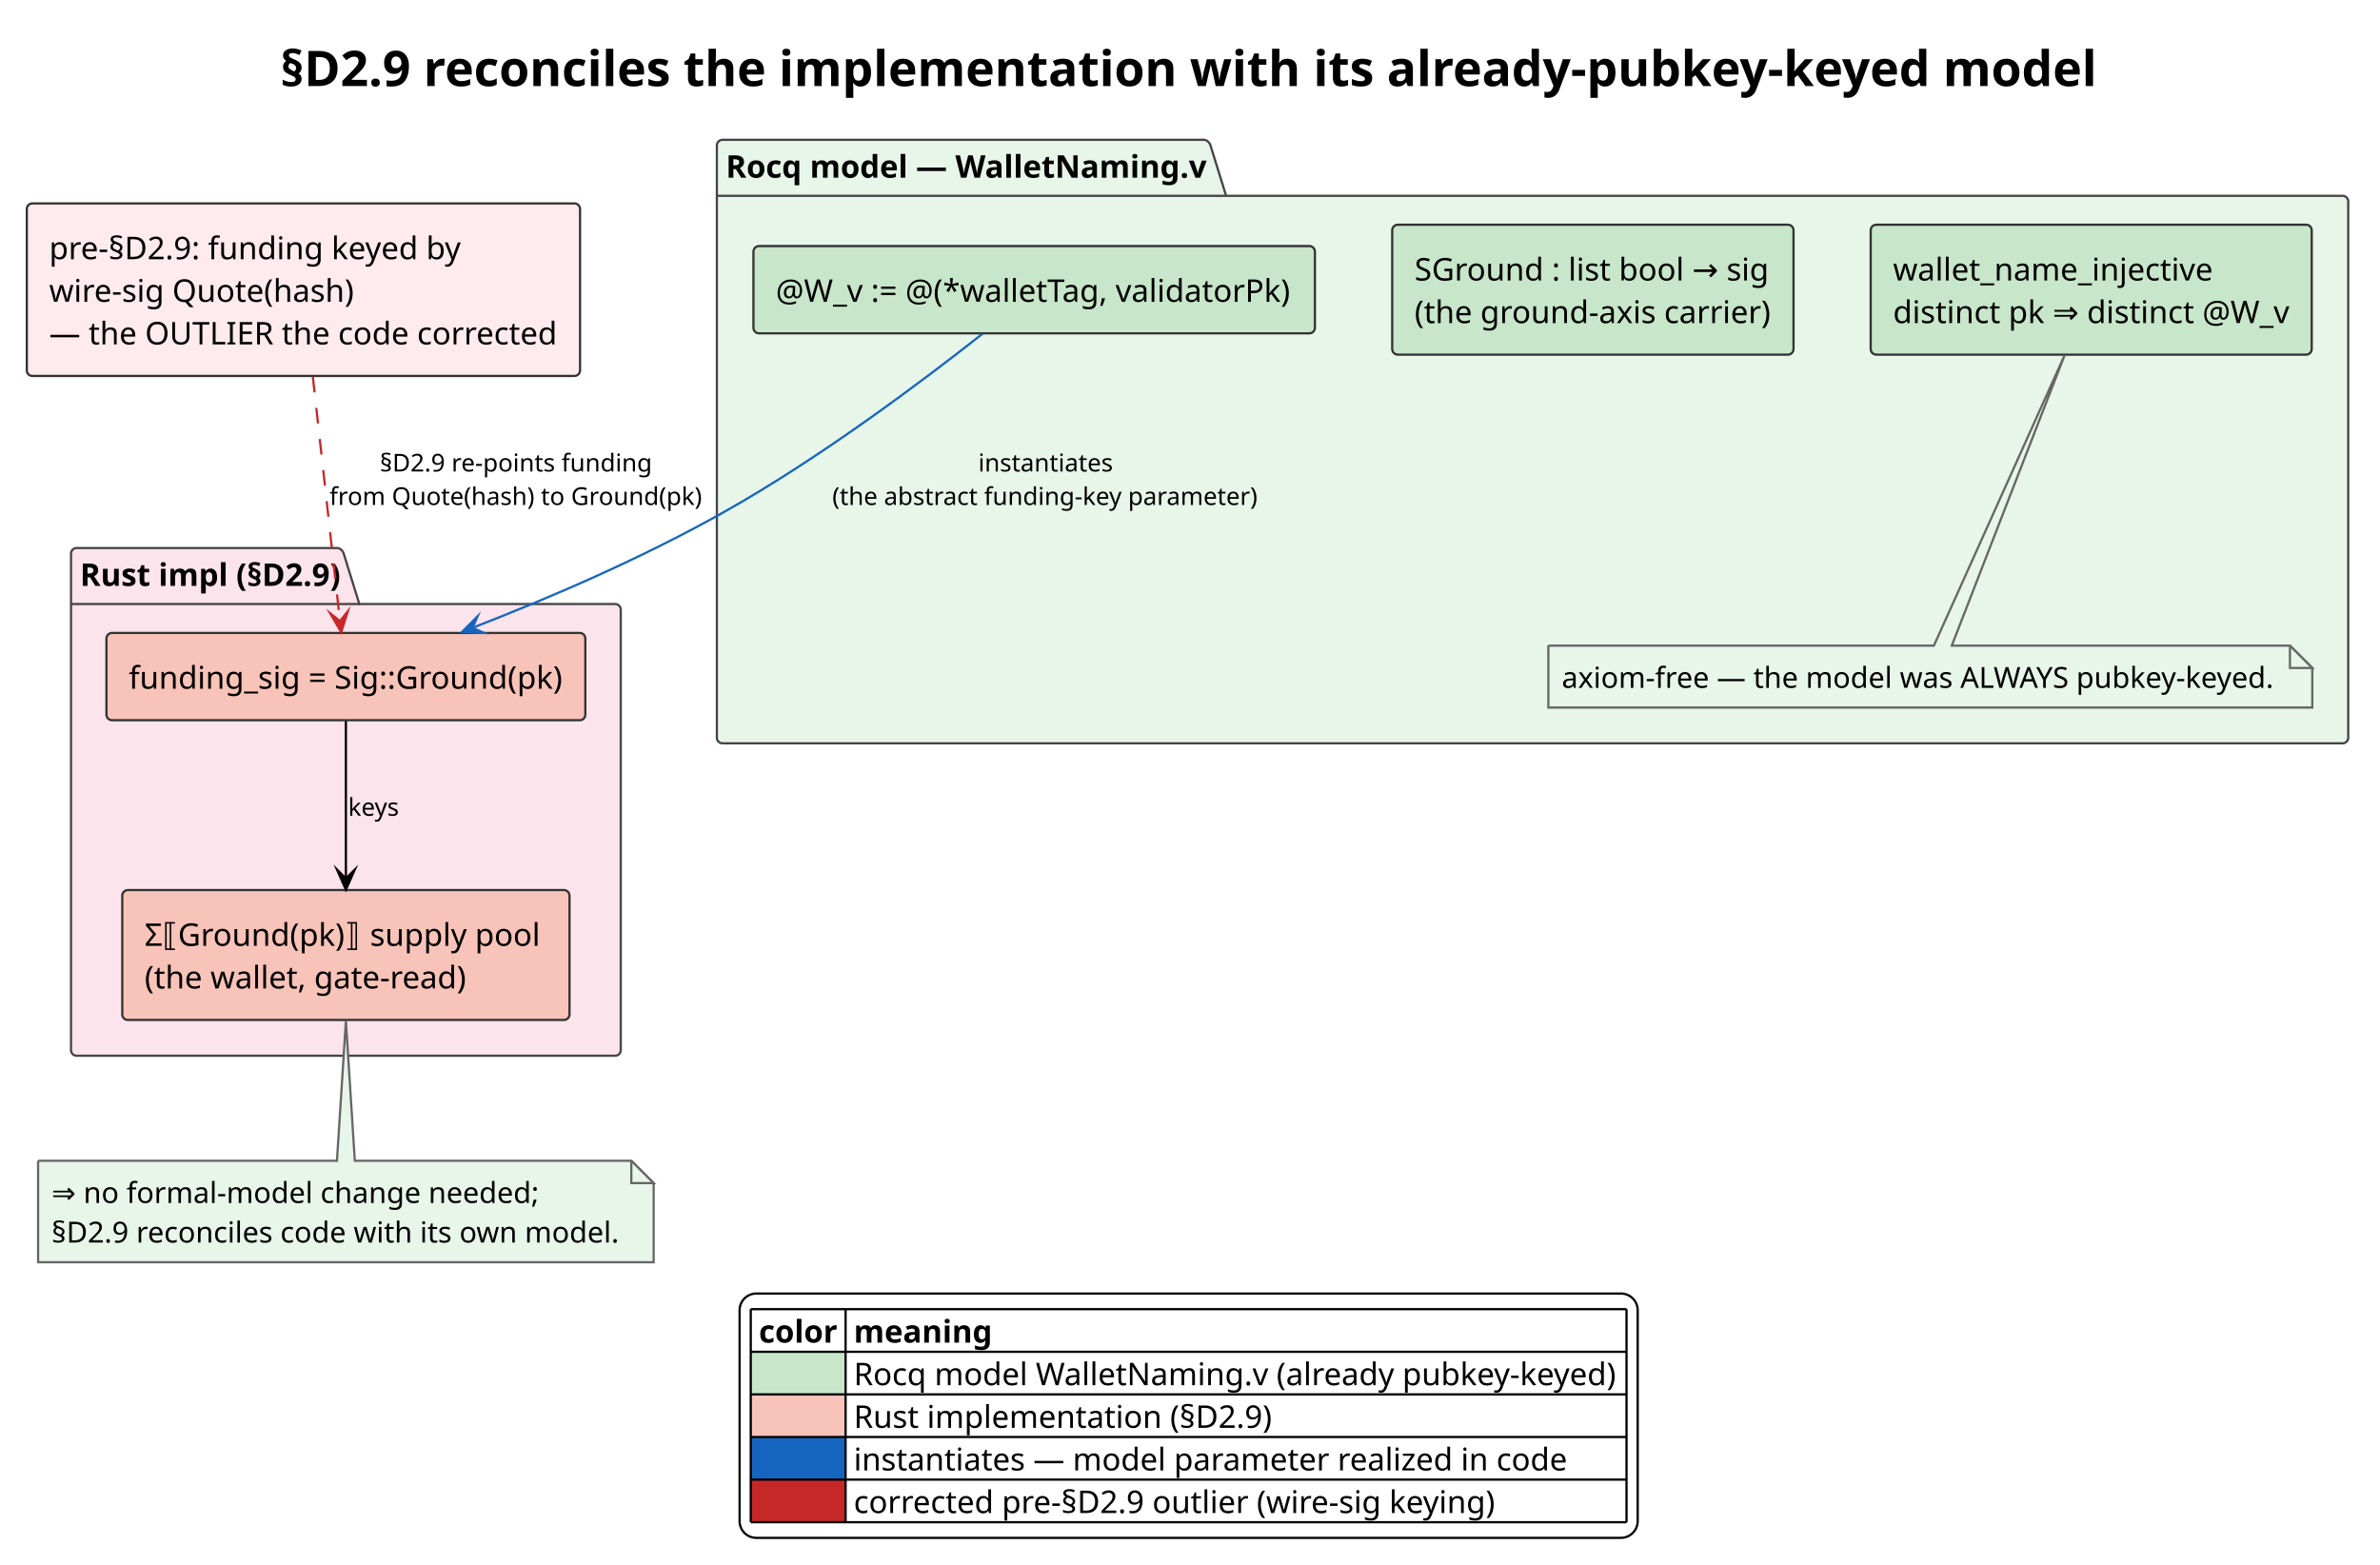
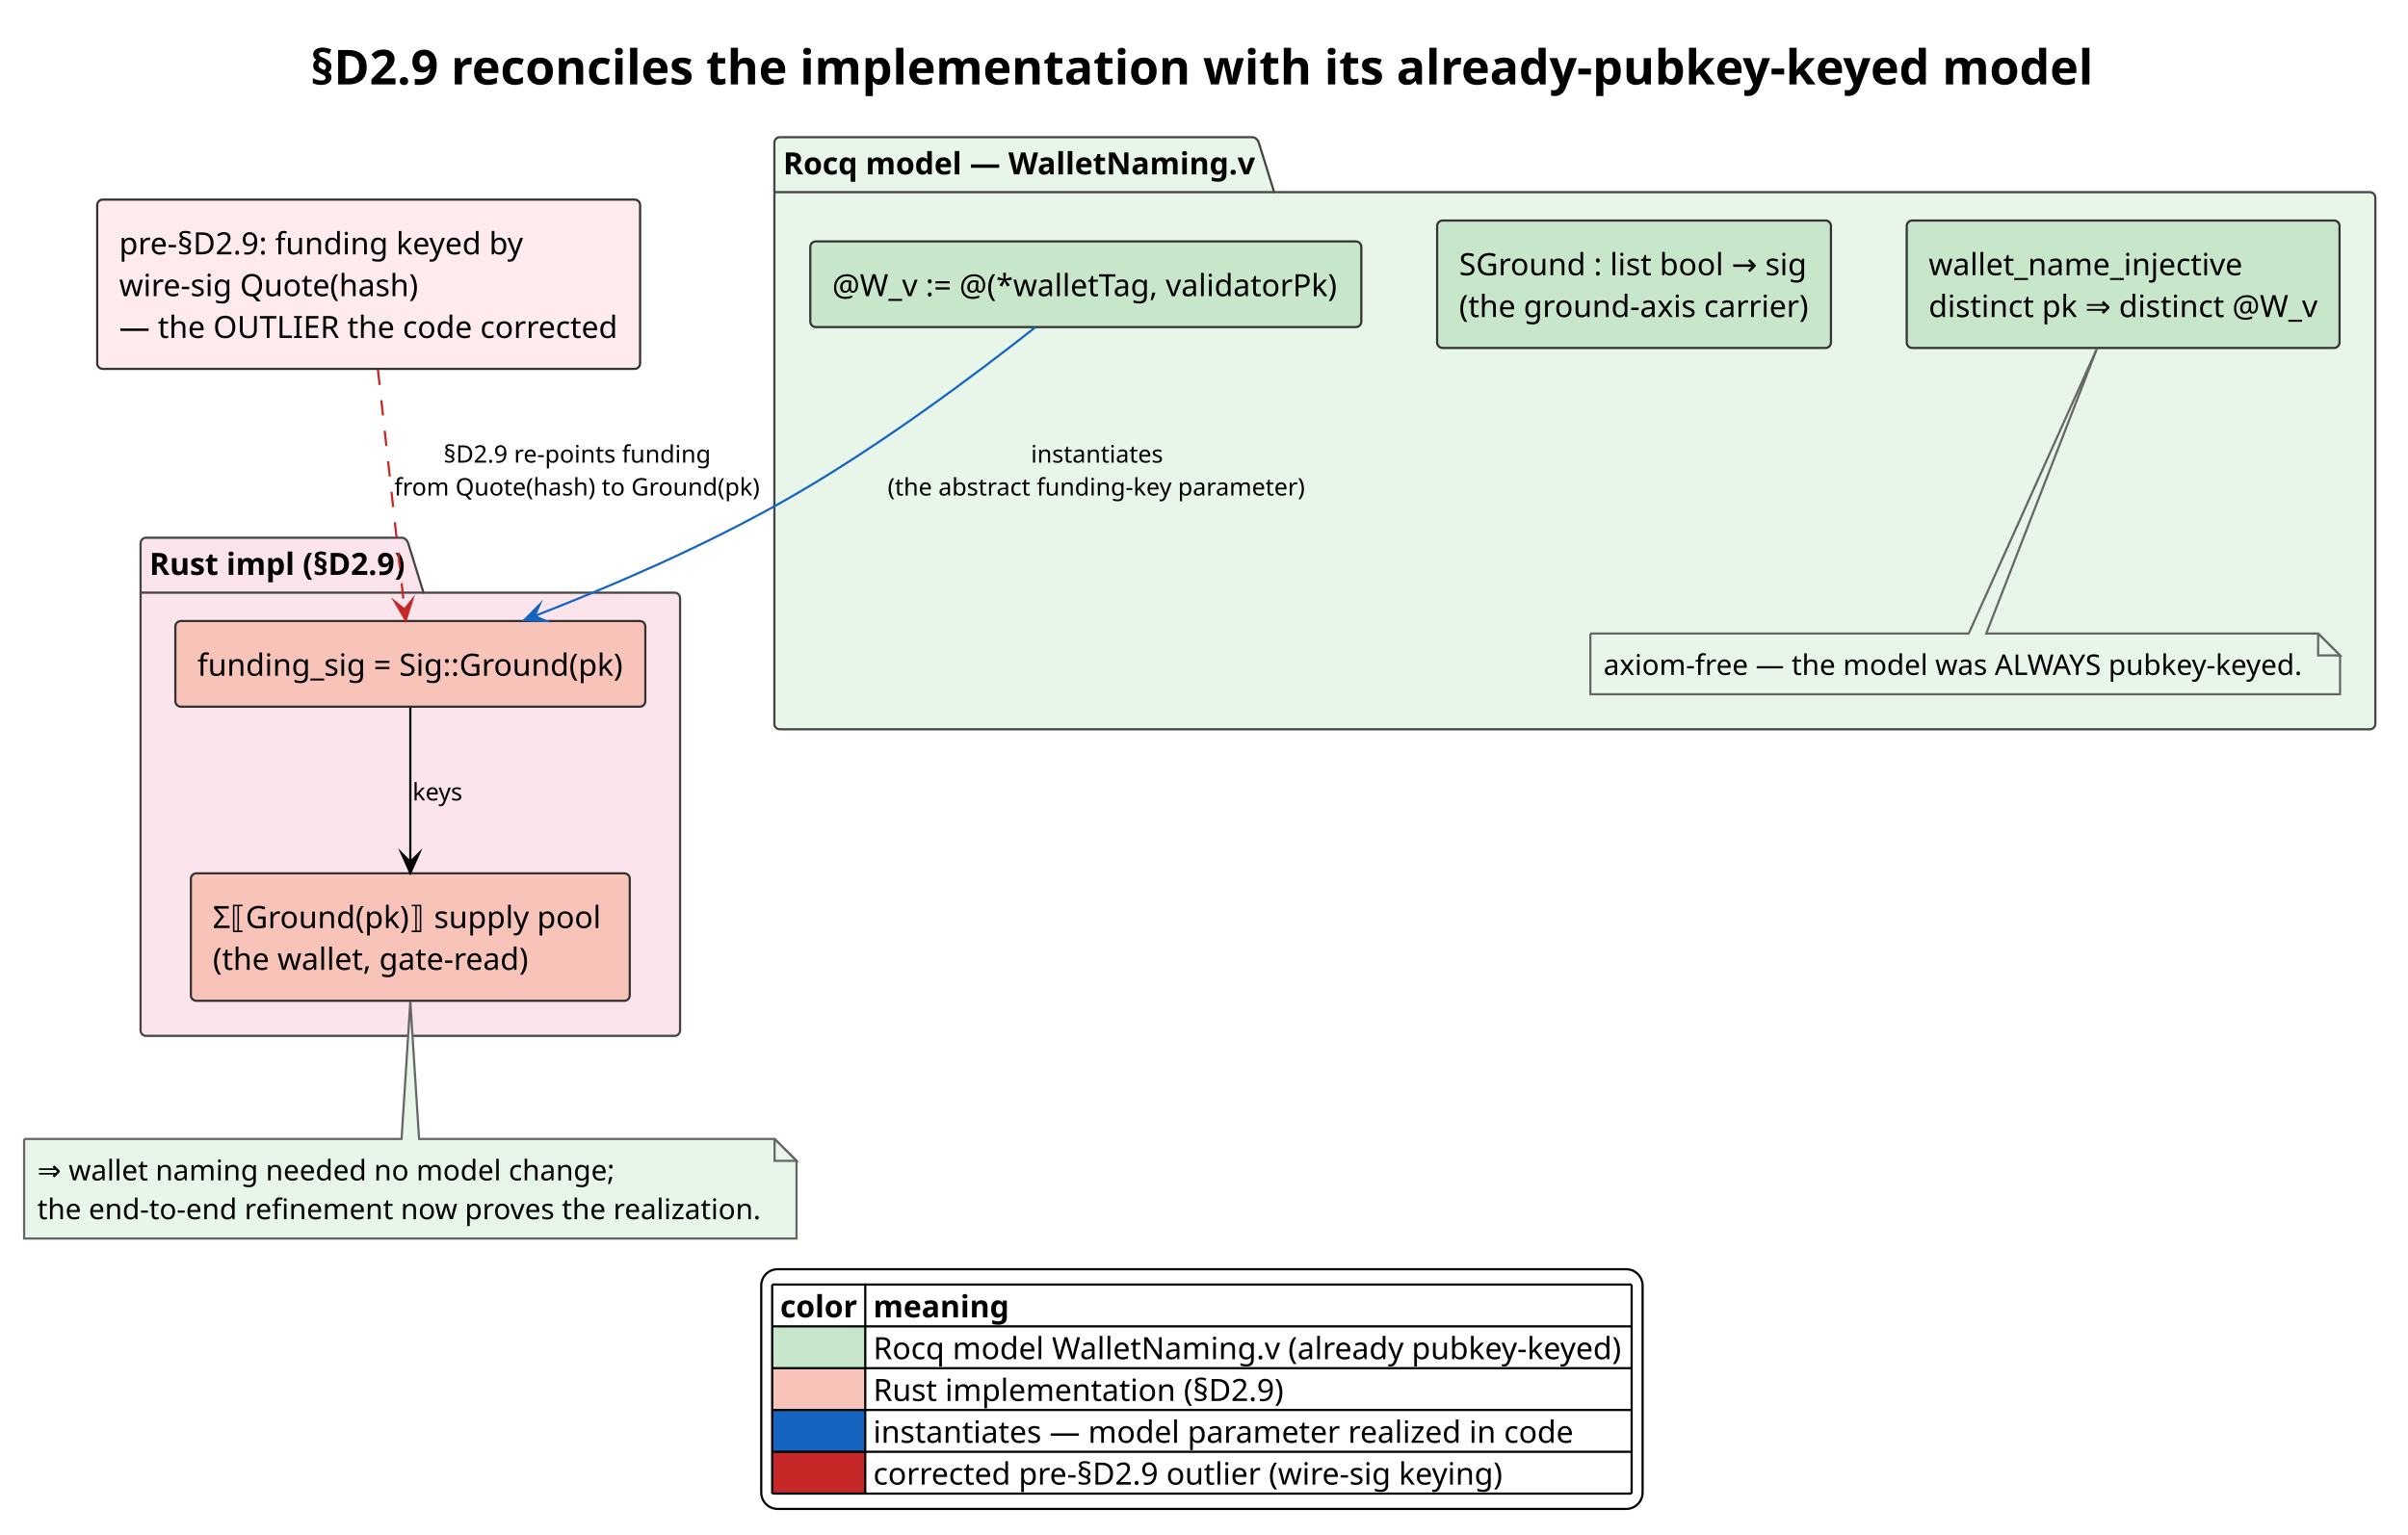
- <svg xmlns="http://www.w3.org/2000/svg" contentStyleType="text/css" data-diagram-type="DESCRIPTION" height="700px" preserveAspectRatio="none" style="width:1065px;height:700px;background:#FFFFFF;" version="1.1" viewBox="0 0 1065 700" width="1065px" zoomAndPan="magnify">
+ <svg xmlns="http://www.w3.org/2000/svg" contentStyleType="text/css" data-diagram-type="DESCRIPTION" height="700px" preserveAspectRatio="none" style="width:1098px;height:700px;background:#FFFFFF;" version="1.1" viewBox="0 0 1098 700" width="1098px" zoomAndPan="magnify">
  <defs />
  <g>
    <g class="title" data-source-line="28">
-       <text fill="#000000" font-family="'sans-serif'" font-size="22" font-weight="700" lengthAdjust="spacing" textLength="813.079" x="125.351" y="38.518">§D2.9 reconciles the implementation with its already-pubkey-keyed model</text>
+       <text fill="#000000" font-family="'sans-serif'" font-size="22" font-weight="700" lengthAdjust="spacing" textLength="813.079" x="141.511" y="38.518">§D2.9 reconciles the implementation with its already-pubkey-keyed model</text>
    </g>
    <g class="cluster" data-qualified-name="Rocq model . WalletNaming.v" data-source-line="30" id="ent0001">
-       <path d="M323.28,62.566 L539.165,62.566 A3.75,3.75 0 0 1 541.665,65.066 L548.665,87.634 L1048.28,87.634 A2.5,2.5 0 0 1 1050.78,90.134 L1050.78,330.126 A2.5,2.5 0 0 1 1048.28,332.626 L323.28,332.626 A2.5,2.5 0 0 1 320.78,330.126 L320.78,65.066 A2.5,2.5 0 0 1 323.28,62.566" fill="#E8F5E9" style="stroke:#444444;stroke-width:1;" />
-       <line style="stroke:#444444;stroke-width:1;" x1="320.78" x2="548.665" y1="87.634" y2="87.634" />
-       <text fill="#000000" font-family="'sans-serif'" font-size="14" font-weight="700" lengthAdjust="spacing" textLength="214.885" x="324.78" y="79.532">Rocq model — WalletNaming.v</text>
+       <path d="M355.6,62.566 L571.485,62.566 A3.75,3.75 0 0 1 573.985,65.066 L580.985,87.634 L1080.6,87.634 A2.5,2.5 0 0 1 1083.1,90.134 L1083.1,330.126 A2.5,2.5 0 0 1 1080.6,332.626 L355.6,332.626 A2.5,2.5 0 0 1 353.1,330.126 L353.1,65.066 A2.5,2.5 0 0 1 355.6,62.566" fill="#E8F5E9" style="stroke:#444444;stroke-width:1;" />
+       <line style="stroke:#444444;stroke-width:1;" x1="353.1" x2="580.985" y1="87.634" y2="87.634" />
+       <text fill="#000000" font-family="'sans-serif'" font-size="14" font-weight="700" lengthAdjust="spacing" textLength="214.885" x="357.1" y="79.532">Rocq model — WalletNaming.v</text>
    </g>
    <g class="cluster" data-qualified-name="Rust impl ..D2.9." data-source-line="39" id="ent0008">
-       <path d="M34.28,245.236 L151.298,245.236 A3.75,3.75 0 0 1 153.798,247.736 L160.798,270.304 L275.28,270.304 A2.5,2.5 0 0 1 277.78,272.804 L277.78,469.946 A2.5,2.5 0 0 1 275.28,472.446 L34.28,472.446 A2.5,2.5 0 0 1 31.78,469.946 L31.78,247.736 A2.5,2.5 0 0 1 34.28,245.236" fill="#FCE4EC" style="stroke:#444444;stroke-width:1;" />
-       <line style="stroke:#444444;stroke-width:1;" x1="31.78" x2="160.798" y1="270.304" y2="270.304" />
-       <text fill="#000000" font-family="'sans-serif'" font-size="14" font-weight="700" lengthAdjust="spacing" textLength="116.017" x="35.78" y="262.202">Rust impl (§D2.9)</text>
+       <path d="M66.6,245.236 L183.618,245.236 A3.75,3.75 0 0 1 186.118,247.736 L193.118,270.304 L307.6,270.304 A2.5,2.5 0 0 1 310.1,272.804 L310.1,469.946 A2.5,2.5 0 0 1 307.6,472.446 L66.6,472.446 A2.5,2.5 0 0 1 64.1,469.946 L64.1,247.736 A2.5,2.5 0 0 1 66.6,245.236" fill="#FCE4EC" style="stroke:#444444;stroke-width:1;" />
+       <line style="stroke:#444444;stroke-width:1;" x1="64.1" x2="193.118" y1="270.304" y2="270.304" />
+       <text fill="#000000" font-family="'sans-serif'" font-size="14" font-weight="700" lengthAdjust="spacing" textLength="116.017" x="68.1" y="262.202">Rust impl (§D2.9)</text>
    </g>
    <g class="entity" data-qualified-name="Rocq model . WalletNaming.v.WV" data-source-line="31" id="ent0002">
-       <rect fill="#C8E6C9" height="39.068" rx="2.5" ry="2.5" style="stroke:#333333;stroke-width:1;" width="251.251" x="337.15" y="110.106" />
-       <text fill="#000000" font-family="'sans-serif'" font-size="14" lengthAdjust="spacing" textLength="231.251" x="347.15" y="135.072">@W_v := @(*walletTag, validatorPk)</text>
+       <rect fill="#C8E6C9" height="39.068" rx="2.5" ry="2.5" style="stroke:#333333;stroke-width:1;" width="251.251" x="369.48" y="110.106" />
+       <text fill="#000000" font-family="'sans-serif'" font-size="14" lengthAdjust="spacing" textLength="231.251" x="379.48" y="135.072">@W_v := @(*walletTag, validatorPk)</text>
    </g>
    <g class="entity" data-qualified-name="Rocq model . WalletNaming.v.SGROUND" data-source-line="32" id="ent0003">
-       <rect fill="#C8E6C9" height="58.136" rx="2.5" ry="2.5" style="stroke:#333333;stroke-width:1;" width="179.571" x="622.99" y="100.566" />
-       <text fill="#000000" font-family="'sans-serif'" font-size="14" lengthAdjust="spacing" textLength="158.8" x="632.99" y="125.532">SGround : list bool → sig</text>
-       <text fill="#000000" font-family="'sans-serif'" font-size="14" lengthAdjust="spacing" textLength="159.571" x="632.99" y="144.6">(the ground-axis carrier)</text>
+       <rect fill="#C8E6C9" height="58.136" rx="2.5" ry="2.5" style="stroke:#333333;stroke-width:1;" width="179.571" x="655.31" y="100.566" />
+       <text fill="#000000" font-family="'sans-serif'" font-size="14" lengthAdjust="spacing" textLength="158.8" x="665.31" y="125.532">SGround : list bool → sig</text>
+       <text fill="#000000" font-family="'sans-serif'" font-size="14" lengthAdjust="spacing" textLength="159.571" x="665.31" y="144.6">(the ground-axis carrier)</text>
    </g>
    <g class="entity" data-qualified-name="Rocq model . WalletNaming.v.INJ" data-source-line="33" id="ent0004">
-       <rect fill="#C8E6C9" height="58.136" rx="2.5" ry="2.5" style="stroke:#333333;stroke-width:1;" width="197.35" x="837.1" y="100.566" />
-       <text fill="#000000" font-family="'sans-serif'" font-size="14" lengthAdjust="spacing" textLength="143.121" x="847.1" y="125.532">wallet_name_injective</text>
-       <text fill="#000000" font-family="'sans-serif'" font-size="14" lengthAdjust="spacing" textLength="177.35" x="847.1" y="144.6">distinct pk ⇒ distinct @W_v</text>
+       <rect fill="#C8E6C9" height="58.136" rx="2.5" ry="2.5" style="stroke:#333333;stroke-width:1;" width="197.35" x="869.43" y="100.566" />
+       <text fill="#000000" font-family="'sans-serif'" font-size="14" lengthAdjust="spacing" textLength="143.121" x="879.43" y="125.532">wallet_name_injective</text>
+       <text fill="#000000" font-family="'sans-serif'" font-size="14" lengthAdjust="spacing" textLength="177.35" x="879.43" y="144.6">distinct pk ⇒ distinct @W_v</text>
    </g>
    <g class="entity" data-qualified-name="Rocq model . WalletNaming.v.GMN5" data-source-line="35" id="ent0006">
-       <path d="M692.85,288.926 L692.85,316.632 A0,0 0 0 0 692.85,316.632 L1034.703,316.632 A0,0 0 0 0 1034.703,316.632 L1034.703,298.926 L1024.703,288.926 L873.38,288.926 L923.89,158.896 L865.38,288.926 L692.85,288.926 A0,0 0 0 0 692.85,288.926" fill="#E8F5E9" style="stroke:#666666;stroke-width:1;" />
-       <path d="M1024.703,288.926 L1024.703,298.926 L1034.703,298.926 L1024.703,288.926" fill="#E8F5E9" style="stroke:#666666;stroke-width:1;" />
-       <text fill="#000000" font-family="'sans-serif'" font-size="13" lengthAdjust="spacing" textLength="320.853" x="698.85" y="307.823">axiom-free — the model was ALWAYS pubkey-keyed.</text>
+       <path d="M725.17,288.926 L725.17,316.632 A0,0 0 0 0 725.17,316.632 L1067.023,316.632 A0,0 0 0 0 1067.023,316.632 L1067.023,298.926 L1057.023,288.926 L905.7,288.926 L956.21,158.896 L897.7,288.926 L725.17,288.926 A0,0 0 0 0 725.17,288.926" fill="#E8F5E9" style="stroke:#666666;stroke-width:1;" />
+       <path d="M1057.023,288.926 L1057.023,298.926 L1067.023,298.926 L1057.023,288.926" fill="#E8F5E9" style="stroke:#666666;stroke-width:1;" />
+       <text fill="#000000" font-family="'sans-serif'" font-size="13" lengthAdjust="spacing" textLength="320.853" x="731.17" y="307.823">axiom-free — the model was ALWAYS pubkey-keyed.</text>
    </g>
    <g class="entity" data-qualified-name="Rust impl ..D2.9..FSIG" data-source-line="40" id="ent0009">
-       <rect fill="#F8C3B8" height="39.068" rx="2.5" ry="2.5" style="stroke:#333333;stroke-width:1;" width="214.291" x="47.63" y="283.236" />
-       <text fill="#000000" font-family="'sans-serif'" font-size="14" lengthAdjust="spacing" textLength="194.291" x="57.63" y="308.202">funding_sig = Sig::Ground(pk)</text>
+       <rect fill="#F8C3B8" height="39.068" rx="2.5" ry="2.5" style="stroke:#333333;stroke-width:1;" width="214.291" x="79.96" y="283.236" />
+       <text fill="#000000" font-family="'sans-serif'" font-size="14" lengthAdjust="spacing" textLength="194.291" x="89.96" y="308.202">funding_sig = Sig::Ground(pk)</text>
    </g>
    <g class="entity" data-qualified-name="Rust impl ..D2.9..POOL" data-source-line="41" id="ent0010">
-       <rect fill="#F8C3B8" height="58.136" rx="2.5" ry="2.5" style="stroke:#333333;stroke-width:1;" width="200.127" x="54.71" y="398.306" />
-       <text fill="#000000" font-family="'sans-serif'" font-size="14" lengthAdjust="spacing" textLength="180.127" x="64.71" y="423.272">Σ⟦Ground(pk)⟧  supply pool</text>
-       <text fill="#000000" font-family="'sans-serif'" font-size="14" lengthAdjust="spacing" textLength="144.129" x="64.71" y="442.34">(the wallet, gate-read)</text>
+       <rect fill="#F8C3B8" height="58.136" rx="2.5" ry="2.5" style="stroke:#333333;stroke-width:1;" width="200.127" x="87.04" y="398.306" />
+       <text fill="#000000" font-family="'sans-serif'" font-size="14" lengthAdjust="spacing" textLength="180.127" x="97.04" y="423.272">Σ⟦Ground(pk)⟧  supply pool</text>
+       <text fill="#000000" font-family="'sans-serif'" font-size="14" lengthAdjust="spacing" textLength="144.129" x="97.04" y="442.34">(the wallet, gate-read)</text>
    </g>
    <g class="entity" data-qualified-name="OUTLIER" data-source-line="49" id="ent0013">
-       <rect fill="#FFEBEE" height="77.204" rx="2.5" ry="2.5" style="stroke:#333333;stroke-width:1;" width="247.555" x="12" y="91.036" />
-       <text fill="#000000" font-family="'sans-serif'" font-size="14" lengthAdjust="spacing" textLength="185.009" x="22" y="116.002">pre-§D2.9: funding keyed by</text>
-       <text fill="#000000" font-family="'sans-serif'" font-size="14" lengthAdjust="spacing" textLength="136.639" x="22" y="135.07">wire-sig Quote(hash)</text>
-       <text fill="#000000" font-family="'sans-serif'" font-size="14" lengthAdjust="spacing" textLength="227.555" x="22" y="154.138">— the OUTLIER the code corrected</text>
+       <rect fill="#FFEBEE" height="77.204" rx="2.5" ry="2.5" style="stroke:#333333;stroke-width:1;" width="247.555" x="44.32" y="91.036" />
+       <text fill="#000000" font-family="'sans-serif'" font-size="14" lengthAdjust="spacing" textLength="185.009" x="54.32" y="116.002">pre-§D2.9: funding keyed by</text>
+       <text fill="#000000" font-family="'sans-serif'" font-size="14" lengthAdjust="spacing" textLength="136.639" x="54.32" y="135.07">wire-sig Quote(hash)</text>
+       <text fill="#000000" font-family="'sans-serif'" font-size="14" lengthAdjust="spacing" textLength="227.555" x="54.32" y="154.138">— the OUTLIER the code corrected</text>
    </g>
    <g class="entity" data-qualified-name="CONCLUSION" data-source-line="53" id="ent0015">
-       <path d="M17.05,519.446 L17.05,564.858 A0,0 0 0 0 17.05,564.858 L292.499,564.858 A0,0 0 0 0 292.499,564.858 L292.499,529.446 L282.499,519.446 L158.78,519.446 L154.78,456.836 L150.78,519.446 L17.05,519.446 A0,0 0 0 0 17.05,519.446" fill="#E8F5E9" style="stroke:#666666;stroke-width:1;" />
-       <path d="M282.499,519.446 L282.499,529.446 L292.499,529.446 L282.499,519.446" fill="#E8F5E9" style="stroke:#666666;stroke-width:1;" />
-       <text fill="#000000" font-family="'sans-serif'" font-size="13" lengthAdjust="spacing" textLength="218.139" x="23.05" y="538.343">⇒ no formal-model change needed;</text>
-       <text fill="#000000" font-family="'sans-serif'" font-size="13" lengthAdjust="spacing" textLength="254.449" x="23.05" y="556.049">§D2.9 reconciles code with its own model.</text>
+       <path d="M11,519.446 L11,564.858 A0,0 0 0 0 11,564.858 L363.201,564.858 A0,0 0 0 0 363.201,564.858 L363.201,529.446 L353.201,519.446 L191.1,519.446 L187.1,456.836 L183.1,519.446 L11,519.446 A0,0 0 0 0 11,519.446" fill="#E8F5E9" style="stroke:#666666;stroke-width:1;" />
+       <path d="M353.201,519.446 L353.201,529.446 L363.201,529.446 L353.201,519.446" fill="#E8F5E9" style="stroke:#666666;stroke-width:1;" />
+       <text fill="#000000" font-family="'sans-serif'" font-size="13" lengthAdjust="spacing" textLength="263.314" x="17" y="538.343">⇒ wallet naming needed no model change;</text>
+       <text fill="#000000" font-family="'sans-serif'" font-size="13" lengthAdjust="spacing" textLength="331.201" x="17" y="556.049">the end-to-end refinement now proves the realization.</text>
    </g>
    <g class="link" data-entity-1="ent0009" data-entity-2="ent0010" data-link-type="dependency" data-source-line="42" id="lnk11">
-       <path d="M154.78,322.666 C154.78,342.816 154.78,369.956 154.78,393.126" fill="none" id="FSIG-to-POOL" style="stroke:#000000;stroke-width:1;" />
-       <polygon fill="#000000" points="154.78,398.126,158.78,389.126,154.78,393.126,150.78,389.126,154.78,398.126" style="stroke:#000000;stroke-width:1;stroke-linejoin:miter;stroke-miterlimit:10;" />
-       <text fill="#000000" font-family="'sans-serif'" font-size="11" lengthAdjust="spacing" textLength="22.957" x="155.78" y="365.065">keys</text>
+       <path d="M187.1,322.666 C187.1,342.816 187.1,369.956 187.1,393.126" fill="none" id="FSIG-to-POOL" style="stroke:#000000;stroke-width:1;" />
+       <polygon fill="#000000" points="187.1,398.126,191.1,389.126,187.1,393.126,183.1,389.126,187.1,398.126" style="stroke:#000000;stroke-width:1;stroke-linejoin:miter;stroke-miterlimit:10;" />
+       <text fill="#000000" font-family="'sans-serif'" font-size="11" lengthAdjust="spacing" textLength="22.957" x="188.1" y="365.065">keys</text>
    </g>
    <g class="link" data-entity-1="ent0002" data-entity-2="ent0009" data-link-type="dependency" data-source-line="46" id="lnk12">
-       <path d="M439.68,149.336 C412.89,170.476 366.87,205.066 323.78,229.236 C286.05,250.406 245.57,267.674 211.44,280.944" fill="none" id="WV-to-FSIG" style="stroke:#1565C0;stroke-width:1;" />
-       <polygon fill="#1565C0" points="206.78,282.756,216.618,283.223,211.44,280.944,213.719,275.767,206.78,282.756" style="stroke:#1565C0;stroke-width:1;stroke-linejoin:miter;stroke-miterlimit:10;" />
-       <text fill="#000000" font-family="'sans-serif'" font-size="11" lengthAdjust="spacing" textLength="60.269" x="437.759" y="210.995">instantiates</text>
-       <text fill="#000000" font-family="'sans-serif'" font-size="11" lengthAdjust="spacing" textLength="190.926" x="372.43" y="225.977">(the abstract funding-key parameter)</text>
+       <path d="M472.01,149.336 C445.22,170.476 399.19,205.066 356.1,229.236 C318.37,250.406 277.89,267.674 243.76,280.944" fill="none" id="WV-to-FSIG" style="stroke:#1565C0;stroke-width:1;" />
+       <polygon fill="#1565C0" points="239.1,282.756,248.938,283.223,243.76,280.944,246.039,275.767,239.1,282.756" style="stroke:#1565C0;stroke-width:1;stroke-linejoin:miter;stroke-miterlimit:10;" />
+       <text fill="#000000" font-family="'sans-serif'" font-size="11" lengthAdjust="spacing" textLength="60.269" x="470.079" y="210.995">instantiates</text>
+       <text fill="#000000" font-family="'sans-serif'" font-size="11" lengthAdjust="spacing" textLength="190.926" x="404.75" y="225.977">(the abstract funding-key parameter)</text>
    </g>
    <g class="link" data-entity-1="ent0013" data-entity-2="ent0009" data-link-type="dependency" data-source-line="50" id="lnk14">
-       <path d="M139.99,168.616 C143.93,204.066 149.089,250.527 152.129,277.937" fill="none" id="OUTLIER-to-FSIG" style="stroke:#C62828;stroke-width:1;stroke-dasharray:7,7;" />
-       <polygon fill="#C62828" points="152.68,282.906,155.663,273.52,152.129,277.937,147.712,274.402,152.68,282.906" style="stroke:#C62828;stroke-width:1;stroke-linejoin:miter;stroke-miterlimit:10;" />
-       <text fill="#000000" font-family="'sans-serif'" font-size="11" lengthAdjust="spacing" textLength="122.055" x="169.959" y="210.995">§D2.9 re-points funding</text>
-       <text fill="#000000" font-family="'sans-serif'" font-size="11" lengthAdjust="spacing" textLength="167.133" x="147.42" y="225.977">from Quote(hash) to Ground(pk)</text>
+       <path d="M172.32,168.616 C176.25,204.066 181.407,250.527 184.457,277.937" fill="none" id="OUTLIER-to-FSIG" style="stroke:#C62828;stroke-width:1;stroke-dasharray:7,7;" />
+       <polygon fill="#C62828" points="185.01,282.906,187.99,273.519,184.457,277.937,180.039,274.404,185.01,282.906" style="stroke:#C62828;stroke-width:1;stroke-linejoin:miter;stroke-miterlimit:10;" />
+       <text fill="#000000" font-family="'sans-serif'" font-size="11" lengthAdjust="spacing" textLength="122.055" x="202.279" y="210.995">§D2.9 re-points funding</text>
+       <text fill="#000000" font-family="'sans-serif'" font-size="11" lengthAdjust="spacing" textLength="167.133" x="179.74" y="225.977">from Quote(hash) to Ground(pk)</text>
    </g>
    <g class="legend" data-source-line="58">
-       <rect fill="none" height="109.34" rx="7.5" ry="7.5" style="stroke:#000000;stroke-width:1;" width="401.887" x="330.947" y="578.858" />
-       <text fill="#000000" font-family="'sans-serif'" font-size="14" font-weight="700" lengthAdjust="spacing" textLength="35.154" x="339.587" y="600.824">color</text>
-       <text fill="#000000" font-family="'sans-serif'" font-size="14" font-weight="700" lengthAdjust="spacing" textLength="61.628" x="382.021" y="600.824">meaning</text>
-       <rect fill="#C8E6C9" height="19.068" style="stroke:none;stroke-width:1;" width="42.434" x="335.947" y="604.926" />
-       <text fill="#000000" font-family="'sans-serif'" font-size="14" lengthAdjust="spacing" textLength="3.64" x="335.947" y="619.892"> </text>
-       <text fill="#000000" font-family="'sans-serif'" font-size="14" lengthAdjust="spacing" textLength="342.173" x="382.021" y="619.892">Rocq model WalletNaming.v (already pubkey-keyed)</text>
-       <rect fill="#F8C3B8" height="19.068" style="stroke:none;stroke-width:1;" width="42.434" x="335.947" y="623.994" />
-       <text fill="#000000" font-family="'sans-serif'" font-size="14" lengthAdjust="spacing" textLength="3.64" x="335.947" y="638.96"> </text>
-       <text fill="#000000" font-family="'sans-serif'" font-size="14" lengthAdjust="spacing" textLength="187.123" x="382.021" y="638.96">Rust implementation (§D2.9)</text>
-       <rect fill="#1565C0" height="19.068" style="stroke:none;stroke-width:1;" width="42.434" x="335.947" y="643.062" />
-       <text fill="#000000" font-family="'sans-serif'" font-size="14" lengthAdjust="spacing" textLength="3.64" x="335.947" y="658.028"> </text>
-       <text fill="#000000" font-family="'sans-serif'" font-size="14" lengthAdjust="spacing" textLength="319.843" x="382.021" y="658.028">instantiates — model parameter realized in code</text>
-       <rect fill="#C62828" height="19.068" style="stroke:none;stroke-width:1;" width="42.434" x="335.947" y="662.13" />
-       <text fill="#000000" font-family="'sans-serif'" font-size="14" lengthAdjust="spacing" textLength="3.64" x="335.947" y="677.096"> </text>
-       <text fill="#000000" font-family="'sans-serif'" font-size="14" lengthAdjust="spacing" textLength="288.049" x="382.021" y="677.096">corrected pre-§D2.9 outlier (wire-sig keying)</text>
-       <line style="stroke:#000000;stroke-width:1;" x1="335.947" x2="727.833" y1="585.858" y2="585.858" />
-       <line style="stroke:#000000;stroke-width:1;" x1="335.947" x2="727.833" y1="604.926" y2="604.926" />
-       <line style="stroke:#000000;stroke-width:1;" x1="335.947" x2="727.833" y1="623.994" y2="623.994" />
-       <line style="stroke:#000000;stroke-width:1;" x1="335.947" x2="727.833" y1="643.062" y2="643.062" />
-       <line style="stroke:#000000;stroke-width:1;" x1="335.947" x2="727.833" y1="662.13" y2="662.13" />
-       <line style="stroke:#000000;stroke-width:1;" x1="335.947" x2="727.833" y1="681.198" y2="681.198" />
-       <line style="stroke:#000000;stroke-width:1;" x1="335.947" x2="335.947" y1="585.858" y2="681.198" />
-       <line style="stroke:#000000;stroke-width:1;" x1="378.381" x2="378.381" y1="585.858" y2="681.198" />
-       <line style="stroke:#000000;stroke-width:1;" x1="727.833" x2="727.833" y1="585.858" y2="681.198" />
+       <rect fill="none" height="109.34" rx="7.5" ry="7.5" style="stroke:#000000;stroke-width:1;" width="401.887" x="347.107" y="578.858" />
+       <text fill="#000000" font-family="'sans-serif'" font-size="14" font-weight="700" lengthAdjust="spacing" textLength="35.154" x="355.747" y="600.824">color</text>
+       <text fill="#000000" font-family="'sans-serif'" font-size="14" font-weight="700" lengthAdjust="spacing" textLength="61.628" x="398.181" y="600.824">meaning</text>
+       <rect fill="#C8E6C9" height="19.068" style="stroke:none;stroke-width:1;" width="42.434" x="352.107" y="604.926" />
+       <text fill="#000000" font-family="'sans-serif'" font-size="14" lengthAdjust="spacing" textLength="3.64" x="352.107" y="619.892"> </text>
+       <text fill="#000000" font-family="'sans-serif'" font-size="14" lengthAdjust="spacing" textLength="342.173" x="398.181" y="619.892">Rocq model WalletNaming.v (already pubkey-keyed)</text>
+       <rect fill="#F8C3B8" height="19.068" style="stroke:none;stroke-width:1;" width="42.434" x="352.107" y="623.994" />
+       <text fill="#000000" font-family="'sans-serif'" font-size="14" lengthAdjust="spacing" textLength="3.64" x="352.107" y="638.96"> </text>
+       <text fill="#000000" font-family="'sans-serif'" font-size="14" lengthAdjust="spacing" textLength="187.123" x="398.181" y="638.96">Rust implementation (§D2.9)</text>
+       <rect fill="#1565C0" height="19.068" style="stroke:none;stroke-width:1;" width="42.434" x="352.107" y="643.062" />
+       <text fill="#000000" font-family="'sans-serif'" font-size="14" lengthAdjust="spacing" textLength="3.64" x="352.107" y="658.028"> </text>
+       <text fill="#000000" font-family="'sans-serif'" font-size="14" lengthAdjust="spacing" textLength="319.843" x="398.181" y="658.028">instantiates — model parameter realized in code</text>
+       <rect fill="#C62828" height="19.068" style="stroke:none;stroke-width:1;" width="42.434" x="352.107" y="662.13" />
+       <text fill="#000000" font-family="'sans-serif'" font-size="14" lengthAdjust="spacing" textLength="3.64" x="352.107" y="677.096"> </text>
+       <text fill="#000000" font-family="'sans-serif'" font-size="14" lengthAdjust="spacing" textLength="288.049" x="398.181" y="677.096">corrected pre-§D2.9 outlier (wire-sig keying)</text>
+       <line style="stroke:#000000;stroke-width:1;" x1="352.107" x2="743.993" y1="585.858" y2="585.858" />
+       <line style="stroke:#000000;stroke-width:1;" x1="352.107" x2="743.993" y1="604.926" y2="604.926" />
+       <line style="stroke:#000000;stroke-width:1;" x1="352.107" x2="743.993" y1="623.994" y2="623.994" />
+       <line style="stroke:#000000;stroke-width:1;" x1="352.107" x2="743.993" y1="643.062" y2="643.062" />
+       <line style="stroke:#000000;stroke-width:1;" x1="352.107" x2="743.993" y1="662.13" y2="662.13" />
+       <line style="stroke:#000000;stroke-width:1;" x1="352.107" x2="743.993" y1="681.198" y2="681.198" />
+       <line style="stroke:#000000;stroke-width:1;" x1="352.107" x2="352.107" y1="585.858" y2="681.198" />
+       <line style="stroke:#000000;stroke-width:1;" x1="394.541" x2="394.541" y1="585.858" y2="681.198" />
+       <line style="stroke:#000000;stroke-width:1;" x1="743.993" x2="743.993" y1="585.858" y2="681.198" />
    </g>
  </g>
</svg>
